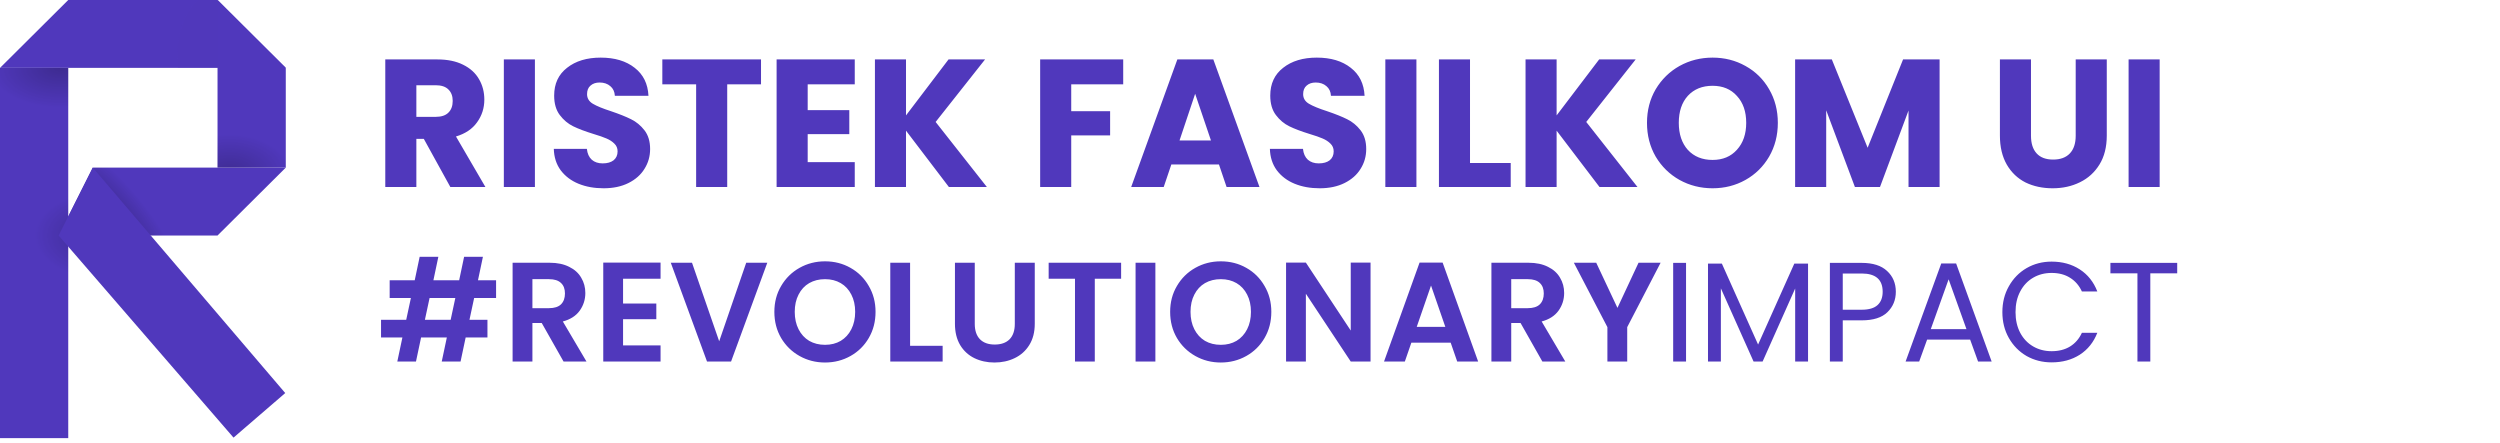
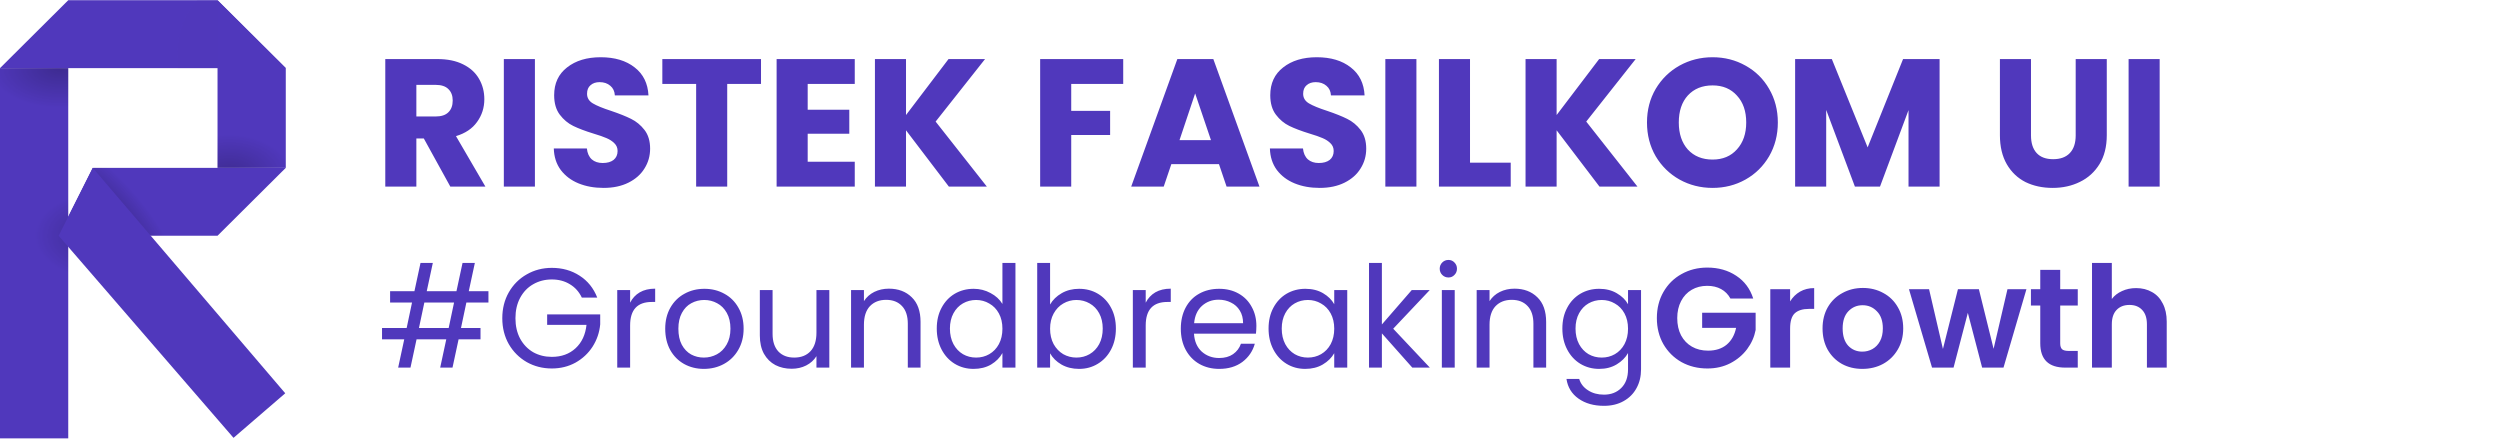
- <svg xmlns="http://www.w3.org/2000/svg" width="254" height="45" viewBox="0 0 254 45" fill="none">
-   <rect x="0" y="6.898" width="6.934" height="37.616" fill="#5038BC" />
-   <path d="M22.101 -1.5493e-09L29.034 6.898L-2.50971e-05 6.898L6.934 -1.26758e-06L22.101 -1.5493e-09Z" fill="#5038BC" />
-   <path d="M5.959 23.928L9.425 17.03L29.035 17.03L22.101 23.928L5.959 23.928Z" fill="#5038BC" />
-   <mask id="mask0_34_1610" style="mask-type:alpha" maskUnits="userSpaceOnUse" x="0" y="6" width="7" height="29">
-     <rect opacity="0.45" x="0" y="6.898" width="6.934" height="27.593" fill="#B9B9B9" />
+ <svg xmlns="http://www.w3.org/2000/svg" width="228" height="40" viewBox="0 0 228 40" fill="none">
+   <rect y="6.213" width="6.224" height="33.766" fill="#5038BC" />
+   <path d="M19.838 0.021L26.062 6.213L-5.36764e-05 6.213L6.224 0.021L19.838 0.021Z" fill="#5038BC" />
+   <path d="M5.349 21.5L8.461 15.308L26.062 15.308L19.838 21.5L5.349 21.5Z" fill="#5038BC" />
+   <mask id="mask0_102_4174" style="mask-type:alpha" maskUnits="userSpaceOnUse" x="0" y="6" width="7" height="25">
+     <rect opacity="0.45" y="6.213" width="6.224" height="24.768" fill="#B9B9B9" />
  </mask>
-   <g mask="url(#mask0_34_1610)">
-     <ellipse opacity="0.5" cx="6.011" cy="6.913" rx="7.666" ry="4.389" fill="url(#paint0_radial_34_1610)" />
-     <ellipse opacity="0.5" cx="10.075" cy="23.928" rx="7.15" ry="4.742" fill="url(#paint1_radial_34_1610)" />
+   <g mask="url(#mask0_102_4174)">
+     <ellipse opacity="0.5" cx="5.396" cy="6.227" rx="6.881" ry="3.94" fill="url(#paint0_radial_102_4174)" />
+     <ellipse opacity="0.5" cx="9.044" cy="21.5" rx="6.418" ry="4.257" fill="url(#paint1_radial_102_4174)" />
  </g>
-   <mask id="mask1_34_1610" style="mask-type:alpha" maskUnits="userSpaceOnUse" x="6" y="0" width="17" height="7">
-     <rect opacity="0.45" x="22.101" width="6.898" height="15.167" transform="rotate(90 22.1013 0)" fill="#5038BC" />
+   <mask id="mask1_102_4174" style="mask-type:alpha" maskUnits="userSpaceOnUse" x="6" y="0" width="14" height="7">
+     <rect opacity="0.45" x="19.839" y="0.021" width="6.192" height="13.615" transform="rotate(90 19.8389 0.0210571)" fill="#5038BC" />
  </mask>
-   <g mask="url(#mask1_34_1610)">
-     <ellipse opacity="0.5" cx="22.427" cy="5.712" rx="6.79" ry="4.442" transform="rotate(90 22.4266 5.71246)" fill="#5038BC" />
+   <g mask="url(#mask1_102_4174)">
+     <ellipse opacity="0.5" cx="20.131" cy="5.149" rx="6.095" ry="3.987" transform="rotate(90 20.1308 5.14876)" fill="#5038BC" />
  </g>
-   <path d="M22.101 0L29.035 6.898V17.03H22.101V0Z" fill="#5038BC" />
-   <mask id="mask2_34_1610" style="mask-type:alpha" maskUnits="userSpaceOnUse" x="22" y="7" width="8" height="11">
-     <rect opacity="0.45" x="29.034" y="17.03" width="6.934" height="9.485" transform="rotate(-180 29.0343 17.0298)" fill="#B9B9B9" />
+   <path d="M19.839 0.021L26.063 6.213V15.308H19.839V0.021Z" fill="#5038BC" />
+   <mask id="mask2_102_4174" style="mask-type:alpha" maskUnits="userSpaceOnUse" x="19" y="6" width="8" height="10">
+     <rect opacity="0.45" x="26.062" y="15.308" width="6.224" height="8.514" transform="rotate(-180 26.0623 15.3077)" fill="#B9B9B9" />
  </mask>
-   <g mask="url(#mask2_34_1610)">
-     <ellipse opacity="0.5" cx="23.292" cy="17.677" rx="6.825" ry="4.419" transform="rotate(-180 23.2924 17.6766)" fill="url(#paint2_radial_34_1610)" />
+   <g mask="url(#mask2_102_4174)">
+     <ellipse opacity="0.5" cx="20.908" cy="15.888" rx="6.127" ry="3.967" transform="rotate(-180 20.9081 15.8883)" fill="url(#paint2_radial_102_4174)" />
  </g>
-   <mask id="mask3_34_1610" style="mask-type:alpha" maskUnits="userSpaceOnUse" x="9" y="17" width="11" height="7">
-     <rect opacity="0.45" width="6.898" height="9.534" transform="matrix(-4.3936e-08 1 1 4.34879e-08 9.53418 17.0298)" fill="#B9B9B9" />
+   <mask id="mask3_102_4174" style="mask-type:alpha" maskUnits="userSpaceOnUse" x="8" y="15" width="10" height="7">
+     <rect opacity="0.45" width="6.192" height="8.558" transform="matrix(-4.3936e-08 1 1 4.34879e-08 8.55835 15.3077)" fill="#B9B9B9" />
  </mask>
-   <g mask="url(#mask3_34_1610)">
-     <ellipse opacity="0.7" cx="12.438" cy="4.433" rx="12.438" ry="4.433" transform="matrix(0.641681 0.766972 0.770196 -0.637807 -0.560242 15.821)" fill="url(#paint3_radial_34_1610)" />
+   <g mask="url(#mask3_102_4174)">
+     <ellipse opacity="0.7" cx="11.164" cy="3.979" rx="11.164" ry="3.979" transform="matrix(0.641681 0.766972 0.770196 -0.637807 -0.502686 14.2226)" fill="url(#paint3_radial_102_4174)" />
  </g>
-   <path d="M5.959 23.928L9.426 17.03L28.98 39.934L23.726 44.461L5.959 23.928Z" fill="#5038BC" />
-   <path d="M45.755 19L43.059 14.107H42.302V19H39.145V6.038H44.444C45.466 6.038 46.333 6.217 47.047 6.574C47.774 6.931 48.315 7.423 48.672 8.051C49.029 8.666 49.208 9.356 49.208 10.119C49.208 10.98 48.961 11.75 48.469 12.427C47.989 13.104 47.275 13.584 46.327 13.867L49.318 19H45.755ZM42.302 11.873H44.259C44.838 11.873 45.269 11.731 45.552 11.448C45.847 11.165 45.995 10.765 45.995 10.248C45.995 9.756 45.847 9.368 45.552 9.085C45.269 8.802 44.838 8.66 44.259 8.66H42.302V11.873ZM54.347 6.038V19H51.19V6.038H54.347ZM61.325 19.129C60.377 19.129 59.528 18.975 58.777 18.668C58.026 18.36 57.423 17.904 56.967 17.301C56.524 16.698 56.29 15.972 56.266 15.123H59.626C59.675 15.603 59.842 15.972 60.125 16.23C60.408 16.477 60.777 16.6 61.233 16.6C61.7 16.6 62.069 16.495 62.34 16.286C62.611 16.064 62.747 15.763 62.747 15.381C62.747 15.061 62.636 14.796 62.414 14.587C62.205 14.378 61.94 14.206 61.62 14.07C61.312 13.935 60.869 13.781 60.291 13.608C59.454 13.35 58.771 13.091 58.241 12.833C57.712 12.575 57.257 12.193 56.875 11.688C56.493 11.184 56.303 10.525 56.303 9.713C56.303 8.506 56.74 7.565 57.614 6.888C58.487 6.198 59.626 5.854 61.029 5.854C62.457 5.854 63.608 6.198 64.482 6.888C65.356 7.565 65.824 8.512 65.885 9.731H62.47C62.445 9.313 62.291 8.986 62.008 8.753C61.725 8.506 61.362 8.383 60.919 8.383C60.537 8.383 60.229 8.488 59.995 8.697C59.762 8.894 59.645 9.183 59.645 9.565C59.645 9.983 59.842 10.31 60.236 10.543C60.629 10.777 61.245 11.03 62.082 11.3C62.919 11.584 63.596 11.854 64.113 12.113C64.642 12.371 65.098 12.747 65.479 13.239C65.861 13.732 66.052 14.366 66.052 15.141C66.052 15.88 65.861 16.55 65.479 17.154C65.11 17.757 64.568 18.237 63.854 18.594C63.141 18.951 62.297 19.129 61.325 19.129ZM77.319 6.038V8.568H73.885V19H70.727V8.568H67.293V6.038H77.319ZM82.061 8.568V11.19H86.289V13.627H82.061V16.47H86.843V19H78.903V6.038H86.843V8.568H82.061ZM96.408 19L92.05 13.276V19H88.893V6.038H92.05V11.725L96.371 6.038H100.082L95.06 12.39L100.267 19H96.408ZM114.118 6.038V8.568H108.837V11.3H112.788V13.756H108.837V19H105.68V6.038H114.118ZM123.846 16.71H119.008L118.233 19H114.928L119.618 6.038H123.274L127.963 19H124.621L123.846 16.71ZM123.034 14.273L121.427 9.528L119.839 14.273H123.034ZM134.081 19.129C133.133 19.129 132.283 18.975 131.533 18.668C130.782 18.36 130.179 17.904 129.723 17.301C129.28 16.698 129.046 15.972 129.021 15.123H132.382C132.431 15.603 132.597 15.972 132.88 16.23C133.164 16.477 133.533 16.6 133.988 16.6C134.456 16.6 134.825 16.495 135.096 16.286C135.367 16.064 135.502 15.763 135.502 15.381C135.502 15.061 135.392 14.796 135.17 14.587C134.961 14.378 134.696 14.206 134.376 14.07C134.068 13.935 133.625 13.781 133.047 13.608C132.21 13.35 131.526 13.091 130.997 12.833C130.468 12.575 130.012 12.193 129.631 11.688C129.249 11.184 129.058 10.525 129.058 9.713C129.058 8.506 129.495 7.565 130.369 6.888C131.243 6.198 132.382 5.854 133.785 5.854C135.213 5.854 136.364 6.198 137.238 6.888C138.112 7.565 138.58 8.512 138.641 9.731H135.225C135.201 9.313 135.047 8.986 134.764 8.753C134.481 8.506 134.118 8.383 133.674 8.383C133.293 8.383 132.985 8.488 132.751 8.697C132.517 8.894 132.4 9.183 132.4 9.565C132.4 9.983 132.597 10.31 132.991 10.543C133.385 10.777 134.001 11.03 134.838 11.3C135.675 11.584 136.352 11.854 136.869 12.113C137.398 12.371 137.853 12.747 138.235 13.239C138.617 13.732 138.807 14.366 138.807 15.141C138.807 15.88 138.617 16.55 138.235 17.154C137.866 17.757 137.324 18.237 136.61 18.594C135.896 18.951 135.053 19.129 134.081 19.129ZM143.908 6.038V19H140.75V6.038H143.908ZM149.353 16.563H153.489V19H146.196V6.038H149.353V16.563ZM162.51 19L158.152 13.276V19H154.995V6.038H158.152V11.725L162.473 6.038H166.184L161.162 12.39L166.369 19H162.51ZM173.999 19.129C172.781 19.129 171.661 18.846 170.639 18.28C169.63 17.714 168.823 16.926 168.22 15.916C167.629 14.895 167.334 13.75 167.334 12.482C167.334 11.214 167.629 10.076 168.22 9.066C168.823 8.057 169.63 7.269 170.639 6.703C171.661 6.137 172.781 5.854 173.999 5.854C175.218 5.854 176.332 6.137 177.341 6.703C178.363 7.269 179.163 8.057 179.742 9.066C180.332 10.076 180.628 11.214 180.628 12.482C180.628 13.75 180.332 14.895 179.742 15.916C179.151 16.926 178.351 17.714 177.341 18.28C176.332 18.846 175.218 19.129 173.999 19.129ZM173.999 16.249C175.033 16.249 175.858 15.904 176.473 15.215C177.101 14.526 177.415 13.615 177.415 12.482C177.415 11.338 177.101 10.427 176.473 9.75C175.858 9.06 175.033 8.716 173.999 8.716C172.953 8.716 172.116 9.054 171.488 9.731C170.873 10.408 170.565 11.325 170.565 12.482C170.565 13.627 170.873 14.544 171.488 15.233C172.116 15.91 172.953 16.249 173.999 16.249ZM197.063 6.038V19H193.906V11.227L191.007 19H188.459L185.542 11.208V19H182.384V6.038H186.114L189.751 15.012L193.352 6.038H197.063ZM206.348 6.038V13.793C206.348 14.569 206.539 15.166 206.921 15.584C207.302 16.003 207.862 16.212 208.601 16.212C209.34 16.212 209.906 16.003 210.3 15.584C210.694 15.166 210.891 14.569 210.891 13.793V6.038H214.048V13.775C214.048 14.932 213.802 15.91 213.309 16.71C212.817 17.511 212.152 18.114 211.315 18.52C210.49 18.926 209.567 19.129 208.546 19.129C207.524 19.129 206.607 18.932 205.794 18.538C204.994 18.132 204.36 17.529 203.893 16.729C203.425 15.916 203.191 14.932 203.191 13.775V6.038H206.348ZM219.422 6.038V19H216.265V6.038H219.422Z" fill="#5038BC" />
-   <path d="M48.173 30.275L47.699 32.489H49.525V34.286H47.311L46.793 36.73H44.881L45.399 34.286H42.782L42.264 36.73H40.367L40.884 34.286H38.713V32.489H41.272L41.747 30.275H39.59V28.478H42.135L42.638 26.091H44.536L44.033 28.478H46.65L47.153 26.091H49.065L48.562 28.478H50.402V30.275H48.173ZM46.261 30.275H43.645L43.17 32.489H45.787L46.261 30.275ZM57.256 36.73L55.042 32.82H54.093V36.73H52.08V26.695H55.847C56.623 26.695 57.285 26.834 57.831 27.112C58.377 27.38 58.785 27.749 59.053 28.219C59.331 28.679 59.47 29.197 59.47 29.772C59.47 30.433 59.278 31.032 58.895 31.569C58.512 32.096 57.941 32.46 57.184 32.662L59.585 36.73H57.256ZM54.093 31.31H55.775C56.321 31.31 56.729 31.181 56.997 30.922C57.266 30.654 57.4 30.285 57.4 29.815C57.4 29.355 57.266 29 56.997 28.751C56.729 28.492 56.321 28.363 55.775 28.363H54.093V31.31ZM63.303 28.32V30.836H66.682V32.432H63.303V35.091H67.113V36.73H61.291V26.681H67.113V28.32H63.303ZM77.957 26.695L74.277 36.73H71.832L68.152 26.695H70.308L73.069 34.675L75.815 26.695H77.957ZM83.822 36.831C82.883 36.831 82.02 36.611 81.234 36.17C80.448 35.729 79.825 35.12 79.365 34.344C78.905 33.558 78.675 32.671 78.675 31.684C78.675 30.706 78.905 29.829 79.365 29.053C79.825 28.267 80.448 27.654 81.234 27.213C82.02 26.772 82.883 26.551 83.822 26.551C84.771 26.551 85.634 26.772 86.41 27.213C87.196 27.654 87.814 28.267 88.265 29.053C88.725 29.829 88.955 30.706 88.955 31.684C88.955 32.671 88.725 33.558 88.265 34.344C87.814 35.12 87.196 35.729 86.41 36.17C85.624 36.611 84.762 36.831 83.822 36.831ZM83.822 35.034C84.426 35.034 84.958 34.9 85.418 34.631C85.878 34.353 86.238 33.96 86.496 33.452C86.755 32.944 86.885 32.355 86.885 31.684C86.885 31.013 86.755 30.428 86.496 29.93C86.238 29.422 85.878 29.034 85.418 28.765C84.958 28.497 84.426 28.363 83.822 28.363C83.219 28.363 82.682 28.497 82.212 28.765C81.752 29.034 81.392 29.422 81.134 29.93C80.875 30.428 80.746 31.013 80.746 31.684C80.746 32.355 80.875 32.944 81.134 33.452C81.392 33.96 81.752 34.353 82.212 34.631C82.682 34.9 83.219 35.034 83.822 35.034ZM92.465 35.135H95.772V36.73H90.453V26.695H92.465V35.135ZM99.036 26.695V32.906C99.036 33.587 99.213 34.109 99.568 34.473C99.922 34.828 100.421 35.005 101.063 35.005C101.715 35.005 102.218 34.828 102.572 34.473C102.927 34.109 103.104 33.587 103.104 32.906V26.695H105.132V32.892C105.132 33.745 104.945 34.468 104.571 35.063C104.207 35.647 103.713 36.088 103.09 36.385C102.477 36.682 101.791 36.831 101.034 36.831C100.286 36.831 99.606 36.682 98.993 36.385C98.389 36.088 97.909 35.647 97.555 35.063C97.2 34.468 97.023 33.745 97.023 32.892V26.695H99.036ZM113.906 26.695V28.32H111.231V36.73H109.219V28.32H106.544V26.695H113.906ZM117.387 26.695V36.73H115.374V26.695H117.387ZM124.034 36.831C123.095 36.831 122.232 36.611 121.446 36.17C120.66 35.729 120.037 35.12 119.577 34.344C119.117 33.558 118.887 32.671 118.887 31.684C118.887 30.706 119.117 29.829 119.577 29.053C120.037 28.267 120.66 27.654 121.446 27.213C122.232 26.772 123.095 26.551 124.034 26.551C124.983 26.551 125.846 26.772 126.622 27.213C127.408 27.654 128.026 28.267 128.477 29.053C128.937 29.829 129.167 30.706 129.167 31.684C129.167 32.671 128.937 33.558 128.477 34.344C128.026 35.12 127.408 35.729 126.622 36.17C125.836 36.611 124.973 36.831 124.034 36.831ZM124.034 35.034C124.638 35.034 125.17 34.9 125.63 34.631C126.09 34.353 126.449 33.96 126.708 33.452C126.967 32.944 127.096 32.355 127.096 31.684C127.096 31.013 126.967 30.428 126.708 29.93C126.449 29.422 126.09 29.034 125.63 28.765C125.17 28.497 124.638 28.363 124.034 28.363C123.43 28.363 122.893 28.497 122.424 28.765C121.964 29.034 121.604 29.422 121.345 29.93C121.087 30.428 120.957 31.013 120.957 31.684C120.957 32.355 121.087 32.944 121.345 33.452C121.604 33.96 121.964 34.353 122.424 34.631C122.893 34.9 123.43 35.034 124.034 35.034ZM139.248 36.73H137.235L132.677 29.844V36.73H130.664V26.681H132.677L137.235 33.582V26.681H139.248V36.73ZM147.39 34.818H143.393L142.732 36.73H140.618L144.227 26.681H146.571L150.179 36.73H148.052L147.39 34.818ZM146.844 33.208L145.392 29.01L143.94 33.208H146.844ZM156.704 36.73L154.49 32.82H153.541V36.73H151.528V26.695H155.295C156.072 26.695 156.733 26.834 157.279 27.112C157.826 27.38 158.233 27.749 158.501 28.219C158.779 28.679 158.918 29.197 158.918 29.772C158.918 30.433 158.727 31.032 158.343 31.569C157.96 32.096 157.389 32.46 156.632 32.662L159.033 36.73H156.704ZM153.541 31.31H155.223C155.77 31.31 156.177 31.181 156.445 30.922C156.714 30.654 156.848 30.285 156.848 29.815C156.848 29.355 156.714 29 156.445 28.751C156.177 28.492 155.77 28.363 155.223 28.363H153.541V31.31ZM168.718 26.695L165.325 33.237V36.73H163.312V33.237L159.905 26.695H162.177L164.333 31.281L166.475 26.695H168.718ZM171.302 26.709V36.73H169.994V26.709H171.302ZM183.697 26.781V36.73H182.389V29.312L179.082 36.73H178.162L174.841 29.297V36.73H173.532V26.781H174.941L178.622 35.005L182.303 26.781H183.697ZM192.616 29.642C192.616 30.476 192.328 31.171 191.753 31.727C191.188 32.273 190.32 32.547 189.151 32.547H187.224V36.73H185.916V26.709H189.151C190.282 26.709 191.14 26.983 191.724 27.529C192.319 28.075 192.616 28.78 192.616 29.642ZM189.151 31.468C189.879 31.468 190.416 31.31 190.761 30.994C191.106 30.678 191.279 30.227 191.279 29.642C191.279 28.406 190.569 27.788 189.151 27.788H187.224V31.468H189.151ZM200.165 34.502H195.795L194.99 36.73H193.609L197.232 26.767H198.742L202.351 36.73H200.971L200.165 34.502ZM199.792 33.438L197.98 28.377L196.168 33.438H199.792ZM203.441 31.713C203.441 30.735 203.661 29.858 204.102 29.082C204.543 28.296 205.142 27.682 205.899 27.241C206.666 26.8 207.515 26.58 208.444 26.58C209.537 26.58 210.491 26.844 211.305 27.371C212.12 27.898 212.714 28.646 213.088 29.614H211.521C211.243 29.01 210.841 28.545 210.313 28.219C209.796 27.893 209.173 27.73 208.444 27.73C207.745 27.73 207.117 27.893 206.561 28.219C206.005 28.545 205.569 29.01 205.253 29.614C204.936 30.208 204.778 30.908 204.778 31.713C204.778 32.508 204.936 33.208 205.253 33.812C205.569 34.406 206.005 34.866 206.561 35.192C207.117 35.518 207.745 35.681 208.444 35.681C209.173 35.681 209.796 35.523 210.313 35.206C210.841 34.881 211.243 34.416 211.521 33.812H213.088C212.714 34.77 212.12 35.513 211.305 36.04C210.491 36.558 209.537 36.817 208.444 36.817C207.515 36.817 206.666 36.601 205.899 36.17C205.142 35.729 204.543 35.12 204.102 34.344C203.661 33.567 203.441 32.69 203.441 31.713ZM221.204 26.709V27.773H218.472V36.73H217.164V27.773H214.418V26.709H221.204Z" fill="#5038BC" />
+   <path d="M5.349 21.5L8.461 15.308L26.014 35.867L21.297 39.931L5.349 21.5Z" fill="#5038BC" />
+   <path d="M41.071 17.021L38.652 12.629H37.972V17.021H35.138V5.386H39.895C40.812 5.386 41.591 5.546 42.232 5.867C42.883 6.187 43.37 6.629 43.69 7.193C44.011 7.745 44.171 8.364 44.171 9.049C44.171 9.822 43.95 10.513 43.508 11.121C43.077 11.729 42.436 12.159 41.585 12.414L44.27 17.021H41.071ZM37.972 10.623H39.729C40.248 10.623 40.635 10.496 40.889 10.242C41.154 9.988 41.287 9.629 41.287 9.165C41.287 8.723 41.154 8.375 40.889 8.121C40.635 7.867 40.248 7.74 39.729 7.74H37.972V10.623ZM48.784 5.386V17.021H45.95V5.386H48.784ZM55.048 17.137C54.197 17.137 53.434 16.999 52.76 16.723C52.086 16.447 51.545 16.038 51.136 15.496C50.738 14.955 50.529 14.303 50.506 13.54H53.523C53.567 13.972 53.716 14.303 53.97 14.535C54.224 14.756 54.556 14.866 54.965 14.866C55.385 14.866 55.716 14.773 55.959 14.585C56.202 14.386 56.324 14.115 56.324 13.773C56.324 13.485 56.224 13.248 56.026 13.06C55.838 12.872 55.6 12.717 55.313 12.596C55.037 12.474 54.639 12.336 54.12 12.181C53.368 11.949 52.755 11.717 52.28 11.485C51.805 11.253 51.396 10.911 51.053 10.458C50.711 10.005 50.539 9.414 50.539 8.684C50.539 7.602 50.932 6.756 51.716 6.149C52.501 5.53 53.523 5.22 54.782 5.22C56.064 5.22 57.097 5.53 57.882 6.149C58.666 6.756 59.086 7.607 59.141 8.701H56.075C56.053 8.325 55.915 8.032 55.661 7.823C55.407 7.602 55.081 7.491 54.683 7.491C54.34 7.491 54.064 7.585 53.854 7.773C53.644 7.95 53.539 8.209 53.539 8.552C53.539 8.927 53.716 9.22 54.07 9.43C54.423 9.64 54.976 9.867 55.727 10.11C56.478 10.364 57.086 10.607 57.55 10.839C58.025 11.071 58.434 11.408 58.777 11.85C59.119 12.292 59.291 12.861 59.291 13.557C59.291 14.22 59.119 14.822 58.777 15.364C58.445 15.905 57.959 16.336 57.318 16.656C56.677 16.977 55.92 17.137 55.048 17.137ZM69.404 5.386V7.657H66.322V17.021H63.488V7.657H60.405V5.386H69.404ZM73.661 7.657V10.01H77.456V12.198H73.661V14.75H77.954V17.021H70.827V5.386H77.954V7.657H73.661ZM86.539 17.021L82.628 11.883V17.021H79.794V5.386H82.628V10.491L86.506 5.386H89.837L85.329 11.088L90.003 17.021H86.539ZM102.437 5.386V7.657H97.696V10.11H101.243V12.314H97.696V17.021H94.862V5.386H102.437ZM111.169 14.966H106.827L106.13 17.021H103.164L107.374 5.386H110.655L114.865 17.021H111.865L111.169 14.966ZM110.44 12.778L108.998 8.519L107.572 12.778H110.44ZM120.356 17.137C119.505 17.137 118.743 16.999 118.069 16.723C117.395 16.447 116.853 16.038 116.444 15.496C116.047 14.955 115.837 14.303 115.815 13.54H118.831C118.875 13.972 119.025 14.303 119.279 14.535C119.533 14.756 119.864 14.866 120.273 14.866C120.693 14.866 121.024 14.773 121.268 14.585C121.511 14.386 121.632 14.115 121.632 13.773C121.632 13.485 121.533 13.248 121.334 13.06C121.146 12.872 120.908 12.717 120.621 12.596C120.345 12.474 119.947 12.336 119.428 12.181C118.676 11.949 118.063 11.717 117.588 11.485C117.113 11.253 116.704 10.911 116.362 10.458C116.019 10.005 115.848 9.414 115.848 8.684C115.848 7.602 116.24 6.756 117.025 6.149C117.809 5.53 118.831 5.22 120.091 5.22C121.372 5.22 122.406 5.53 123.19 6.149C123.975 6.756 124.394 7.607 124.45 8.701H121.384C121.361 8.325 121.223 8.032 120.969 7.823C120.715 7.602 120.389 7.491 119.991 7.491C119.649 7.491 119.373 7.585 119.163 7.773C118.953 7.95 118.848 8.209 118.848 8.552C118.848 8.927 119.025 9.22 119.378 9.43C119.732 9.64 120.284 9.867 121.035 10.11C121.787 10.364 122.395 10.607 122.859 10.839C123.334 11.071 123.743 11.408 124.085 11.85C124.428 12.292 124.599 12.861 124.599 13.557C124.599 14.22 124.428 14.822 124.085 15.364C123.754 15.905 123.267 16.336 122.627 16.656C121.986 16.977 121.229 17.137 120.356 17.137ZM129.177 5.386V17.021H126.343V5.386H129.177ZM134.065 14.833H137.778V17.021H131.231V5.386H134.065V14.833ZM145.875 17.021L141.964 11.883V17.021H139.13V5.386H141.964V10.491L145.842 5.386H149.173L144.665 11.088L149.339 17.021H145.875ZM156.188 17.137C155.095 17.137 154.089 16.883 153.172 16.375C152.266 15.866 151.542 15.159 151.001 14.253C150.47 13.336 150.205 12.309 150.205 11.171C150.205 10.032 150.47 9.01 151.001 8.104C151.542 7.198 152.266 6.491 153.172 5.983C154.089 5.475 155.095 5.22 156.188 5.22C157.282 5.22 158.282 5.475 159.188 5.983C160.105 6.491 160.824 7.198 161.343 8.104C161.873 9.01 162.139 10.032 162.139 11.171C162.139 12.309 161.873 13.336 161.343 14.253C160.813 15.159 160.094 15.866 159.188 16.375C158.282 16.883 157.282 17.137 156.188 17.137ZM156.188 14.552C157.117 14.552 157.857 14.242 158.409 13.623C158.973 13.005 159.255 12.187 159.255 11.171C159.255 10.143 158.973 9.325 158.409 8.718C157.857 8.099 157.117 7.789 156.188 7.789C155.249 7.789 154.498 8.093 153.934 8.701C153.382 9.309 153.106 10.132 153.106 11.171C153.106 12.198 153.382 13.021 153.934 13.64C154.498 14.248 155.249 14.552 156.188 14.552ZM176.891 5.386V17.021H174.057V10.043L171.455 17.021H169.168L166.549 10.027V17.021H163.715V5.386H167.063L170.328 13.441L173.56 5.386H176.891ZM185.226 5.386V12.347C185.226 13.043 185.397 13.579 185.74 13.955C186.083 14.331 186.585 14.518 187.248 14.518C187.911 14.518 188.419 14.331 188.773 13.955C189.127 13.579 189.303 13.043 189.303 12.347V5.386H192.138V12.331C192.138 13.369 191.917 14.248 191.475 14.966C191.033 15.684 190.436 16.226 189.685 16.59C188.944 16.955 188.116 17.137 187.199 17.137C186.281 17.137 185.458 16.96 184.729 16.607C184.011 16.242 183.442 15.701 183.022 14.982C182.602 14.253 182.392 13.369 182.392 12.331V5.386H185.226ZM196.962 5.386V17.021H194.128V5.386H196.962Z" fill="#5038BC" />
+   <path d="M42.533 27.591L42.042 29.914H43.823V30.946H41.823L41.268 33.527H40.145L40.7 30.946H37.99L37.435 33.527H36.312L36.867 30.946H34.841V29.914H37.087L37.577 27.591H35.577V26.558H37.796L38.351 23.977H39.474L38.919 26.558H41.629L42.184 23.977H43.307L42.752 26.558H44.546V27.591H42.533ZM41.41 27.591H38.7L38.209 29.914H40.919L41.41 27.591ZM53.062 27.139C52.812 26.614 52.451 26.21 51.978 25.926C51.504 25.633 50.954 25.487 50.326 25.487C49.698 25.487 49.13 25.633 48.622 25.926C48.123 26.21 47.727 26.623 47.435 27.165C47.151 27.698 47.009 28.318 47.009 29.023C47.009 29.729 47.151 30.348 47.435 30.881C47.727 31.415 48.123 31.828 48.622 32.12C49.13 32.404 49.698 32.546 50.326 32.546C51.203 32.546 51.926 32.284 52.494 31.759C53.062 31.234 53.393 30.524 53.488 29.63H49.9V28.675H54.739V29.578C54.671 30.318 54.438 30.998 54.043 31.617C53.647 32.228 53.126 32.714 52.481 33.075C51.836 33.428 51.117 33.605 50.326 33.605C49.491 33.605 48.73 33.411 48.041 33.024C47.353 32.628 46.807 32.082 46.402 31.385C46.007 30.688 45.809 29.901 45.809 29.023C45.809 28.145 46.007 27.358 46.402 26.661C46.807 25.956 47.353 25.41 48.041 25.022C48.73 24.627 49.491 24.429 50.326 24.429C51.281 24.429 52.124 24.665 52.855 25.139C53.595 25.612 54.133 26.279 54.468 27.139H53.062ZM57.467 27.604C57.673 27.199 57.966 26.885 58.344 26.661C58.731 26.438 59.2 26.326 59.751 26.326V27.539H59.441C58.125 27.539 57.467 28.253 57.467 29.681V33.527H56.292V26.455H57.467V27.604ZM64.191 33.643C63.529 33.643 62.926 33.493 62.384 33.192C61.851 32.891 61.429 32.465 61.12 31.914C60.819 31.355 60.668 30.709 60.668 29.978C60.668 29.255 60.823 28.619 61.133 28.068C61.451 27.509 61.881 27.083 62.423 26.79C62.965 26.489 63.572 26.339 64.243 26.339C64.914 26.339 65.52 26.489 66.062 26.79C66.605 27.083 67.03 27.505 67.34 28.055C67.659 28.606 67.818 29.247 67.818 29.978C67.818 30.709 67.654 31.355 67.327 31.914C67.009 32.465 66.574 32.891 66.024 33.192C65.473 33.493 64.862 33.643 64.191 33.643ZM64.191 32.611C64.613 32.611 65.008 32.512 65.379 32.314C65.748 32.116 66.045 31.819 66.269 31.424C66.501 31.028 66.617 30.546 66.617 29.978C66.617 29.41 66.506 28.928 66.282 28.533C66.058 28.137 65.766 27.844 65.404 27.655C65.043 27.457 64.651 27.358 64.23 27.358C63.8 27.358 63.404 27.457 63.043 27.655C62.69 27.844 62.406 28.137 62.191 28.533C61.976 28.928 61.868 29.41 61.868 29.978C61.868 30.555 61.971 31.041 62.178 31.436C62.393 31.832 62.677 32.129 63.03 32.327C63.382 32.516 63.77 32.611 64.191 32.611ZM75.634 26.455V33.527H74.46V32.482C74.236 32.843 73.922 33.127 73.517 33.334C73.122 33.532 72.683 33.63 72.201 33.63C71.65 33.63 71.156 33.519 70.717 33.295C70.278 33.063 69.93 32.718 69.671 32.262C69.422 31.806 69.297 31.252 69.297 30.598V26.455H70.459V30.443C70.459 31.14 70.635 31.677 70.988 32.056C71.341 32.426 71.823 32.611 72.433 32.611C73.061 32.611 73.556 32.417 73.918 32.03C74.279 31.643 74.46 31.079 74.46 30.34V26.455H75.634ZM81.063 26.326C81.923 26.326 82.62 26.588 83.153 27.113C83.687 27.629 83.954 28.378 83.954 29.359V33.527H82.792V29.526C82.792 28.821 82.616 28.283 82.263 27.913C81.91 27.535 81.428 27.345 80.817 27.345C80.198 27.345 79.703 27.539 79.333 27.926C78.972 28.313 78.791 28.877 78.791 29.617V33.527H77.617V26.455H78.791V27.462C79.024 27.1 79.338 26.82 79.733 26.623C80.138 26.425 80.581 26.326 81.063 26.326ZM85.433 29.965C85.433 29.242 85.579 28.61 85.872 28.068C86.165 27.517 86.565 27.092 87.072 26.79C87.588 26.489 88.165 26.339 88.802 26.339C89.352 26.339 89.864 26.468 90.337 26.726C90.811 26.975 91.172 27.307 91.421 27.72V23.977H92.609V33.527H91.421V32.198C91.189 32.62 90.845 32.968 90.389 33.243C89.933 33.51 89.4 33.643 88.789 33.643C88.161 33.643 87.588 33.489 87.072 33.179C86.565 32.869 86.165 32.434 85.872 31.875C85.579 31.316 85.433 30.679 85.433 29.965ZM91.421 29.978C91.421 29.445 91.314 28.98 91.099 28.584C90.884 28.189 90.591 27.887 90.221 27.681C89.86 27.466 89.46 27.358 89.021 27.358C88.582 27.358 88.182 27.462 87.821 27.668C87.459 27.875 87.171 28.176 86.956 28.571C86.741 28.967 86.633 29.432 86.633 29.965C86.633 30.507 86.741 30.98 86.956 31.385C87.171 31.781 87.459 32.086 87.821 32.301C88.182 32.508 88.582 32.611 89.021 32.611C89.46 32.611 89.86 32.508 90.221 32.301C90.591 32.086 90.884 31.781 91.099 31.385C91.314 30.98 91.421 30.512 91.421 29.978ZM95.768 27.771C96.009 27.35 96.362 27.006 96.826 26.739C97.291 26.472 97.82 26.339 98.413 26.339C99.05 26.339 99.622 26.489 100.13 26.79C100.638 27.092 101.038 27.517 101.33 28.068C101.623 28.61 101.769 29.242 101.769 29.965C101.769 30.679 101.623 31.316 101.33 31.875C101.038 32.434 100.633 32.869 100.117 33.179C99.609 33.489 99.042 33.643 98.413 33.643C97.803 33.643 97.265 33.51 96.8 33.243C96.344 32.977 96 32.637 95.768 32.224V33.527H94.593V23.977H95.768V27.771ZM100.569 29.965C100.569 29.432 100.461 28.967 100.246 28.571C100.031 28.176 99.739 27.875 99.368 27.668C99.007 27.462 98.607 27.358 98.168 27.358C97.738 27.358 97.338 27.466 96.968 27.681C96.607 27.887 96.314 28.193 96.091 28.597C95.875 28.993 95.768 29.453 95.768 29.978C95.768 30.512 95.875 30.98 96.091 31.385C96.314 31.781 96.607 32.086 96.968 32.301C97.338 32.508 97.738 32.611 98.168 32.611C98.607 32.611 99.007 32.508 99.368 32.301C99.739 32.086 100.031 31.781 100.246 31.385C100.461 30.98 100.569 30.507 100.569 29.965ZM104.489 27.604C104.696 27.199 104.988 26.885 105.367 26.661C105.754 26.438 106.223 26.326 106.774 26.326V27.539H106.464C105.147 27.539 104.489 28.253 104.489 29.681V33.527H103.315V26.455H104.489V27.604ZM114.582 29.72C114.582 29.944 114.569 30.18 114.543 30.43H108.891C108.934 31.127 109.17 31.673 109.6 32.069C110.039 32.456 110.568 32.65 111.188 32.65C111.696 32.65 112.117 32.533 112.453 32.301C112.797 32.06 113.038 31.742 113.175 31.346H114.44C114.251 32.026 113.872 32.581 113.304 33.011C112.737 33.432 112.031 33.643 111.188 33.643C110.517 33.643 109.915 33.493 109.381 33.192C108.856 32.891 108.443 32.465 108.142 31.914C107.841 31.355 107.69 30.709 107.69 29.978C107.69 29.247 107.837 28.606 108.129 28.055C108.422 27.505 108.83 27.083 109.355 26.79C109.889 26.489 110.5 26.339 111.188 26.339C111.859 26.339 112.453 26.485 112.969 26.777C113.485 27.07 113.881 27.474 114.156 27.991C114.44 28.498 114.582 29.075 114.582 29.72ZM113.369 29.475C113.369 29.027 113.27 28.645 113.072 28.326C112.874 27.999 112.603 27.754 112.259 27.591C111.924 27.419 111.549 27.332 111.136 27.332C110.543 27.332 110.035 27.522 109.613 27.9C109.2 28.279 108.964 28.804 108.904 29.475H113.369ZM115.693 29.965C115.693 29.242 115.84 28.61 116.132 28.068C116.425 27.517 116.825 27.092 117.332 26.79C117.849 26.489 118.421 26.339 119.049 26.339C119.668 26.339 120.206 26.472 120.662 26.739C121.118 27.006 121.458 27.341 121.682 27.745V26.455H122.869V33.527H121.682V32.211C121.449 32.624 121.101 32.968 120.636 33.243C120.18 33.51 119.647 33.643 119.036 33.643C118.408 33.643 117.84 33.489 117.332 33.179C116.825 32.869 116.425 32.434 116.132 31.875C115.84 31.316 115.693 30.679 115.693 29.965ZM121.682 29.978C121.682 29.445 121.574 28.98 121.359 28.584C121.144 28.189 120.851 27.887 120.481 27.681C120.12 27.466 119.72 27.358 119.281 27.358C118.842 27.358 118.442 27.462 118.081 27.668C117.72 27.875 117.431 28.176 117.216 28.571C117.001 28.967 116.894 29.432 116.894 29.965C116.894 30.507 117.001 30.98 117.216 31.385C117.431 31.781 117.72 32.086 118.081 32.301C118.442 32.508 118.842 32.611 119.281 32.611C119.72 32.611 120.12 32.508 120.481 32.301C120.851 32.086 121.144 31.781 121.359 31.385C121.574 30.98 121.682 30.512 121.682 29.978ZM128.803 33.527L126.028 30.404V33.527H124.854V23.977H126.028V29.591L128.751 26.455H130.39L127.061 29.978L130.403 33.527H128.803ZM132.102 25.306C131.878 25.306 131.689 25.229 131.534 25.074C131.379 24.919 131.302 24.73 131.302 24.506C131.302 24.282 131.379 24.093 131.534 23.938C131.689 23.783 131.878 23.706 132.102 23.706C132.317 23.706 132.498 23.783 132.644 23.938C132.799 24.093 132.876 24.282 132.876 24.506C132.876 24.73 132.799 24.919 132.644 25.074C132.498 25.229 132.317 25.306 132.102 25.306ZM132.67 26.455V33.527H131.496V26.455H132.67ZM138.117 26.326C138.978 26.326 139.675 26.588 140.208 27.113C140.742 27.629 141.008 28.378 141.008 29.359V33.527H139.847V29.526C139.847 28.821 139.67 28.283 139.318 27.913C138.965 27.535 138.483 27.345 137.872 27.345C137.253 27.345 136.758 27.539 136.388 27.926C136.027 28.313 135.846 28.877 135.846 29.617V33.527H134.672V26.455H135.846V27.462C136.078 27.1 136.392 26.82 136.788 26.623C137.192 26.425 137.636 26.326 138.117 26.326ZM145.843 26.339C146.454 26.339 146.988 26.472 147.444 26.739C147.908 27.006 148.252 27.341 148.476 27.745V26.455H149.663V33.682C149.663 34.327 149.526 34.9 149.25 35.398C148.975 35.906 148.579 36.302 148.063 36.586C147.556 36.87 146.962 37.012 146.282 37.012C145.353 37.012 144.579 36.792 143.959 36.353C143.34 35.915 142.974 35.317 142.862 34.56H144.024C144.153 34.99 144.419 35.334 144.824 35.592C145.228 35.859 145.714 35.992 146.282 35.992C146.927 35.992 147.452 35.79 147.857 35.386C148.27 34.981 148.476 34.413 148.476 33.682V32.198C148.244 32.611 147.9 32.955 147.444 33.23C146.988 33.506 146.454 33.643 145.843 33.643C145.215 33.643 144.643 33.489 144.127 33.179C143.619 32.869 143.219 32.434 142.927 31.875C142.634 31.316 142.488 30.679 142.488 29.965C142.488 29.242 142.634 28.61 142.927 28.068C143.219 27.517 143.619 27.092 144.127 26.79C144.643 26.489 145.215 26.339 145.843 26.339ZM148.476 29.978C148.476 29.445 148.369 28.98 148.153 28.584C147.938 28.189 147.646 27.887 147.276 27.681C146.915 27.466 146.514 27.358 146.076 27.358C145.637 27.358 145.237 27.462 144.875 27.668C144.514 27.875 144.226 28.176 144.011 28.571C143.796 28.967 143.688 29.432 143.688 29.965C143.688 30.507 143.796 30.98 144.011 31.385C144.226 31.781 144.514 32.086 144.875 32.301C145.237 32.508 145.637 32.611 146.076 32.611C146.514 32.611 146.915 32.508 147.276 32.301C147.646 32.086 147.938 31.781 148.153 31.385C148.369 30.98 148.476 30.512 148.476 29.978ZM157.817 27.229C157.611 26.851 157.327 26.562 156.965 26.364C156.604 26.167 156.182 26.068 155.7 26.068C155.167 26.068 154.694 26.188 154.281 26.429C153.868 26.67 153.545 27.014 153.313 27.462C153.081 27.909 152.964 28.425 152.964 29.01C152.964 29.613 153.081 30.137 153.313 30.585C153.554 31.032 153.885 31.376 154.307 31.617C154.728 31.858 155.219 31.979 155.778 31.979C156.466 31.979 157.03 31.798 157.469 31.436C157.907 31.067 158.196 30.555 158.333 29.901H155.236V28.52H160.114V30.094C159.994 30.722 159.736 31.303 159.34 31.837C158.944 32.37 158.432 32.8 157.804 33.127C157.185 33.446 156.488 33.605 155.713 33.605C154.844 33.605 154.057 33.411 153.352 33.024C152.655 32.628 152.104 32.082 151.7 31.385C151.304 30.688 151.106 29.896 151.106 29.01C151.106 28.124 151.304 27.332 151.7 26.636C152.104 25.93 152.655 25.384 153.352 24.997C154.057 24.601 154.84 24.403 155.7 24.403C156.716 24.403 157.598 24.652 158.346 25.151C159.095 25.642 159.611 26.334 159.895 27.229H157.817ZM163.258 27.487C163.49 27.109 163.791 26.812 164.161 26.597C164.54 26.382 164.97 26.274 165.452 26.274V28.171H164.974C164.406 28.171 163.976 28.305 163.684 28.571C163.4 28.838 163.258 29.303 163.258 29.965V33.527H161.451V26.377H163.258V27.487ZM169.843 33.643C169.155 33.643 168.536 33.493 167.985 33.192C167.434 32.882 167 32.447 166.682 31.888C166.372 31.329 166.217 30.684 166.217 29.952C166.217 29.221 166.376 28.576 166.695 28.017C167.021 27.457 167.465 27.027 168.024 26.726C168.583 26.416 169.207 26.261 169.895 26.261C170.583 26.261 171.207 26.416 171.766 26.726C172.326 27.027 172.764 27.457 173.083 28.017C173.41 28.576 173.573 29.221 173.573 29.952C173.573 30.684 173.405 31.329 173.07 31.888C172.743 32.447 172.296 32.882 171.728 33.192C171.168 33.493 170.54 33.643 169.843 33.643ZM169.843 32.069C170.17 32.069 170.476 31.991 170.76 31.837C171.052 31.673 171.285 31.432 171.457 31.114C171.629 30.796 171.715 30.408 171.715 29.952C171.715 29.273 171.534 28.752 171.173 28.391C170.82 28.021 170.386 27.836 169.869 27.836C169.353 27.836 168.919 28.021 168.566 28.391C168.222 28.752 168.05 29.273 168.05 29.952C168.05 30.632 168.217 31.157 168.553 31.527C168.897 31.888 169.327 32.069 169.843 32.069ZM184.81 26.377L182.719 33.527H180.771L179.467 28.533L178.164 33.527H176.202L174.098 26.377H175.931L177.196 31.824L178.564 26.377H180.474L181.816 31.811L183.081 26.377H184.81ZM187.891 27.862V31.32C187.891 31.561 187.947 31.738 188.059 31.849C188.18 31.953 188.377 32.004 188.653 32.004H189.492V33.527H188.356C186.833 33.527 186.072 32.787 186.072 31.307V27.862H185.22V26.377H186.072V24.609H187.891V26.377H189.492V27.862H187.891ZM194.818 26.274C195.36 26.274 195.842 26.395 196.263 26.636C196.685 26.868 197.012 27.216 197.244 27.681C197.485 28.137 197.605 28.688 197.605 29.333V33.527H195.799V29.578C195.799 29.01 195.657 28.576 195.373 28.275C195.089 27.965 194.702 27.81 194.211 27.81C193.712 27.81 193.316 27.965 193.024 28.275C192.74 28.576 192.598 29.01 192.598 29.578V33.527H190.791V23.977H192.598V27.268C192.83 26.958 193.14 26.717 193.527 26.545C193.914 26.364 194.345 26.274 194.818 26.274Z" fill="#5038BC" />
  <defs>
-     <radialGradient id="paint0_radial_34_1610" cx="0" cy="0" r="1" gradientUnits="userSpaceOnUse" gradientTransform="translate(6.0114 6.91323) rotate(90) scale(4.38931 7.66561)">
+     <radialGradient id="paint0_radial_102_4174" cx="0" cy="0" r="1" gradientUnits="userSpaceOnUse" gradientTransform="translate(5.39607 6.22669) rotate(90) scale(3.94001 6.88094)">
      <stop />
      <stop offset="0.917" stop-opacity="0" />
    </radialGradient>
-     <radialGradient id="paint1_radial_34_1610" cx="0" cy="0" r="1" gradientUnits="userSpaceOnUse" gradientTransform="translate(10.0753 23.9278) rotate(90) scale(4.74246 7.15024)">
+     <radialGradient id="paint1_radial_102_4174" cx="0" cy="0" r="1" gradientUnits="userSpaceOnUse" gradientTransform="translate(9.04382 21.4995) rotate(90) scale(4.25701 6.41833)">
      <stop />
      <stop offset="0.917" stop-opacity="0" />
    </radialGradient>
-     <radialGradient id="paint2_radial_34_1610" cx="0" cy="0" r="1" gradientUnits="userSpaceOnUse" gradientTransform="translate(23.2924 17.6766) rotate(90) scale(4.41911 6.82523)">
+     <radialGradient id="paint2_radial_102_4174" cx="0" cy="0" r="1" gradientUnits="userSpaceOnUse" gradientTransform="translate(20.9081 15.8883) rotate(90) scale(3.96676 6.12659)">
      <stop />
      <stop offset="0.917" stop-opacity="0" />
    </radialGradient>
-     <radialGradient id="paint3_radial_34_1610" cx="0" cy="0" r="1" gradientUnits="userSpaceOnUse" gradientTransform="translate(12.4375 4.43254) rotate(90) scale(4.43254 12.4375)">
+     <radialGradient id="paint3_radial_102_4174" cx="0" cy="0" r="1" gradientUnits="userSpaceOnUse" gradientTransform="translate(11.1644 3.97881) rotate(90) scale(3.97881 11.1644)">
      <stop />
      <stop offset="0.917" stop-opacity="0" />
    </radialGradient>
  </defs>
</svg>
